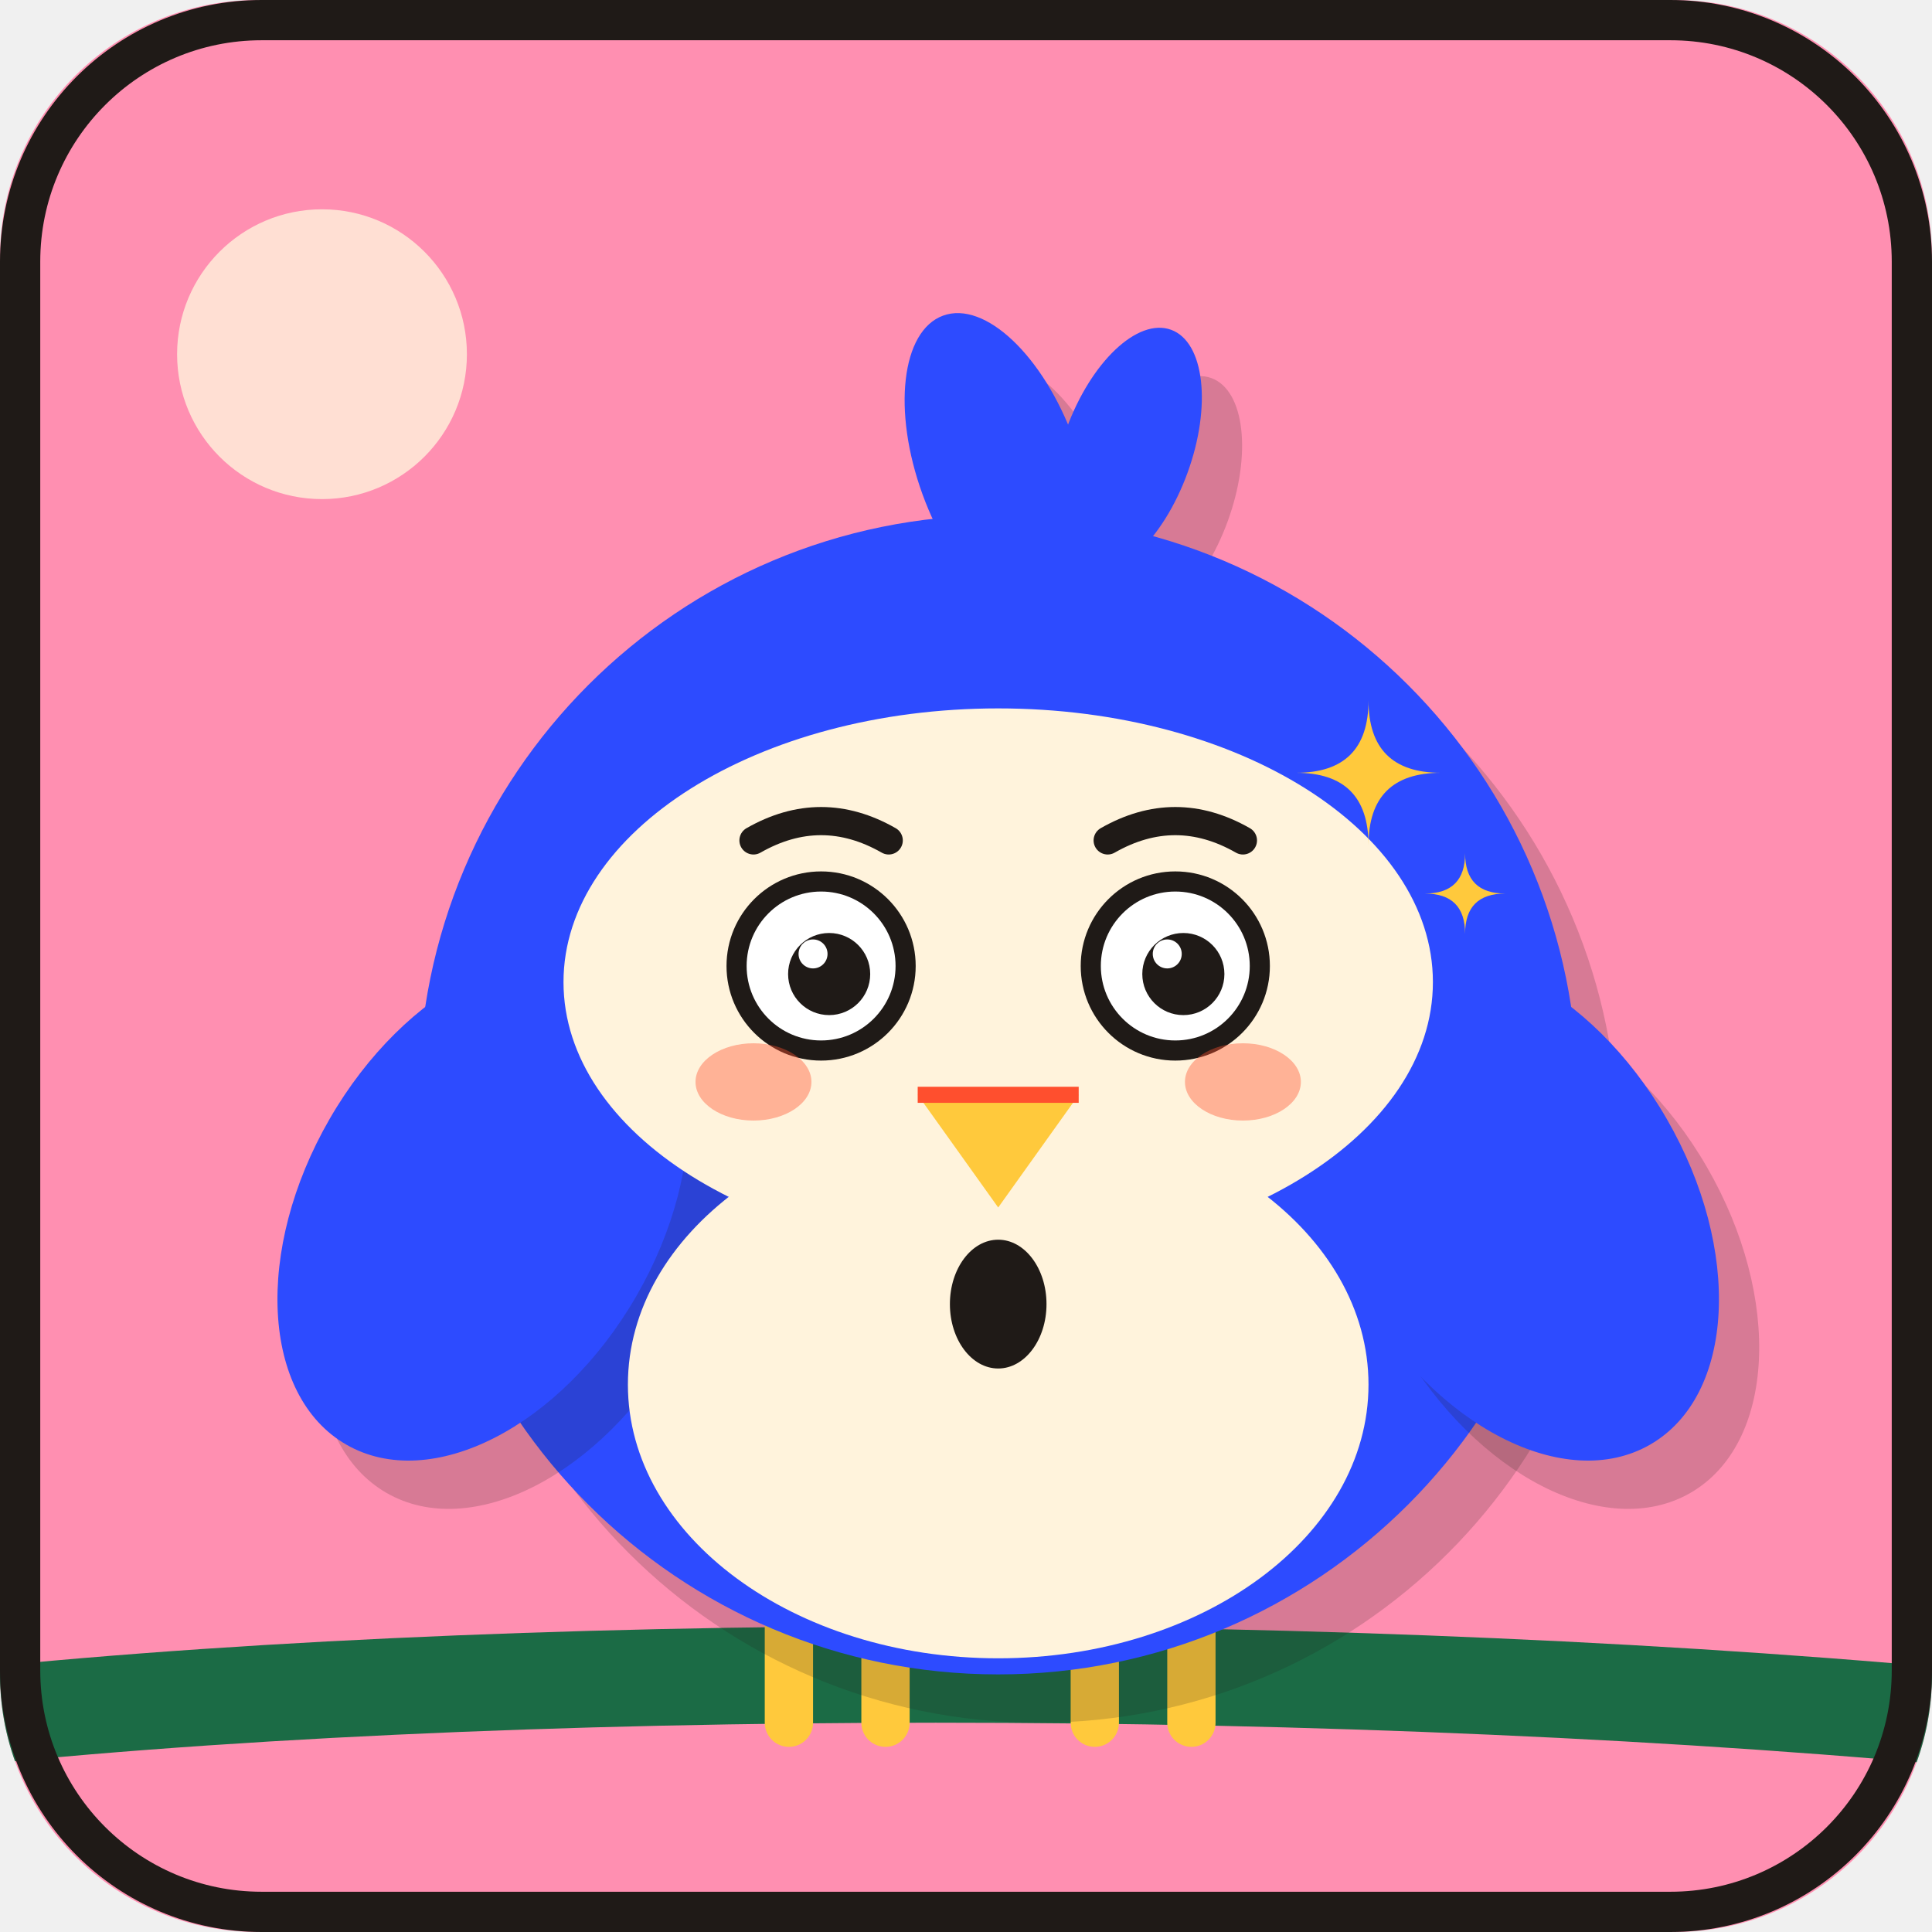
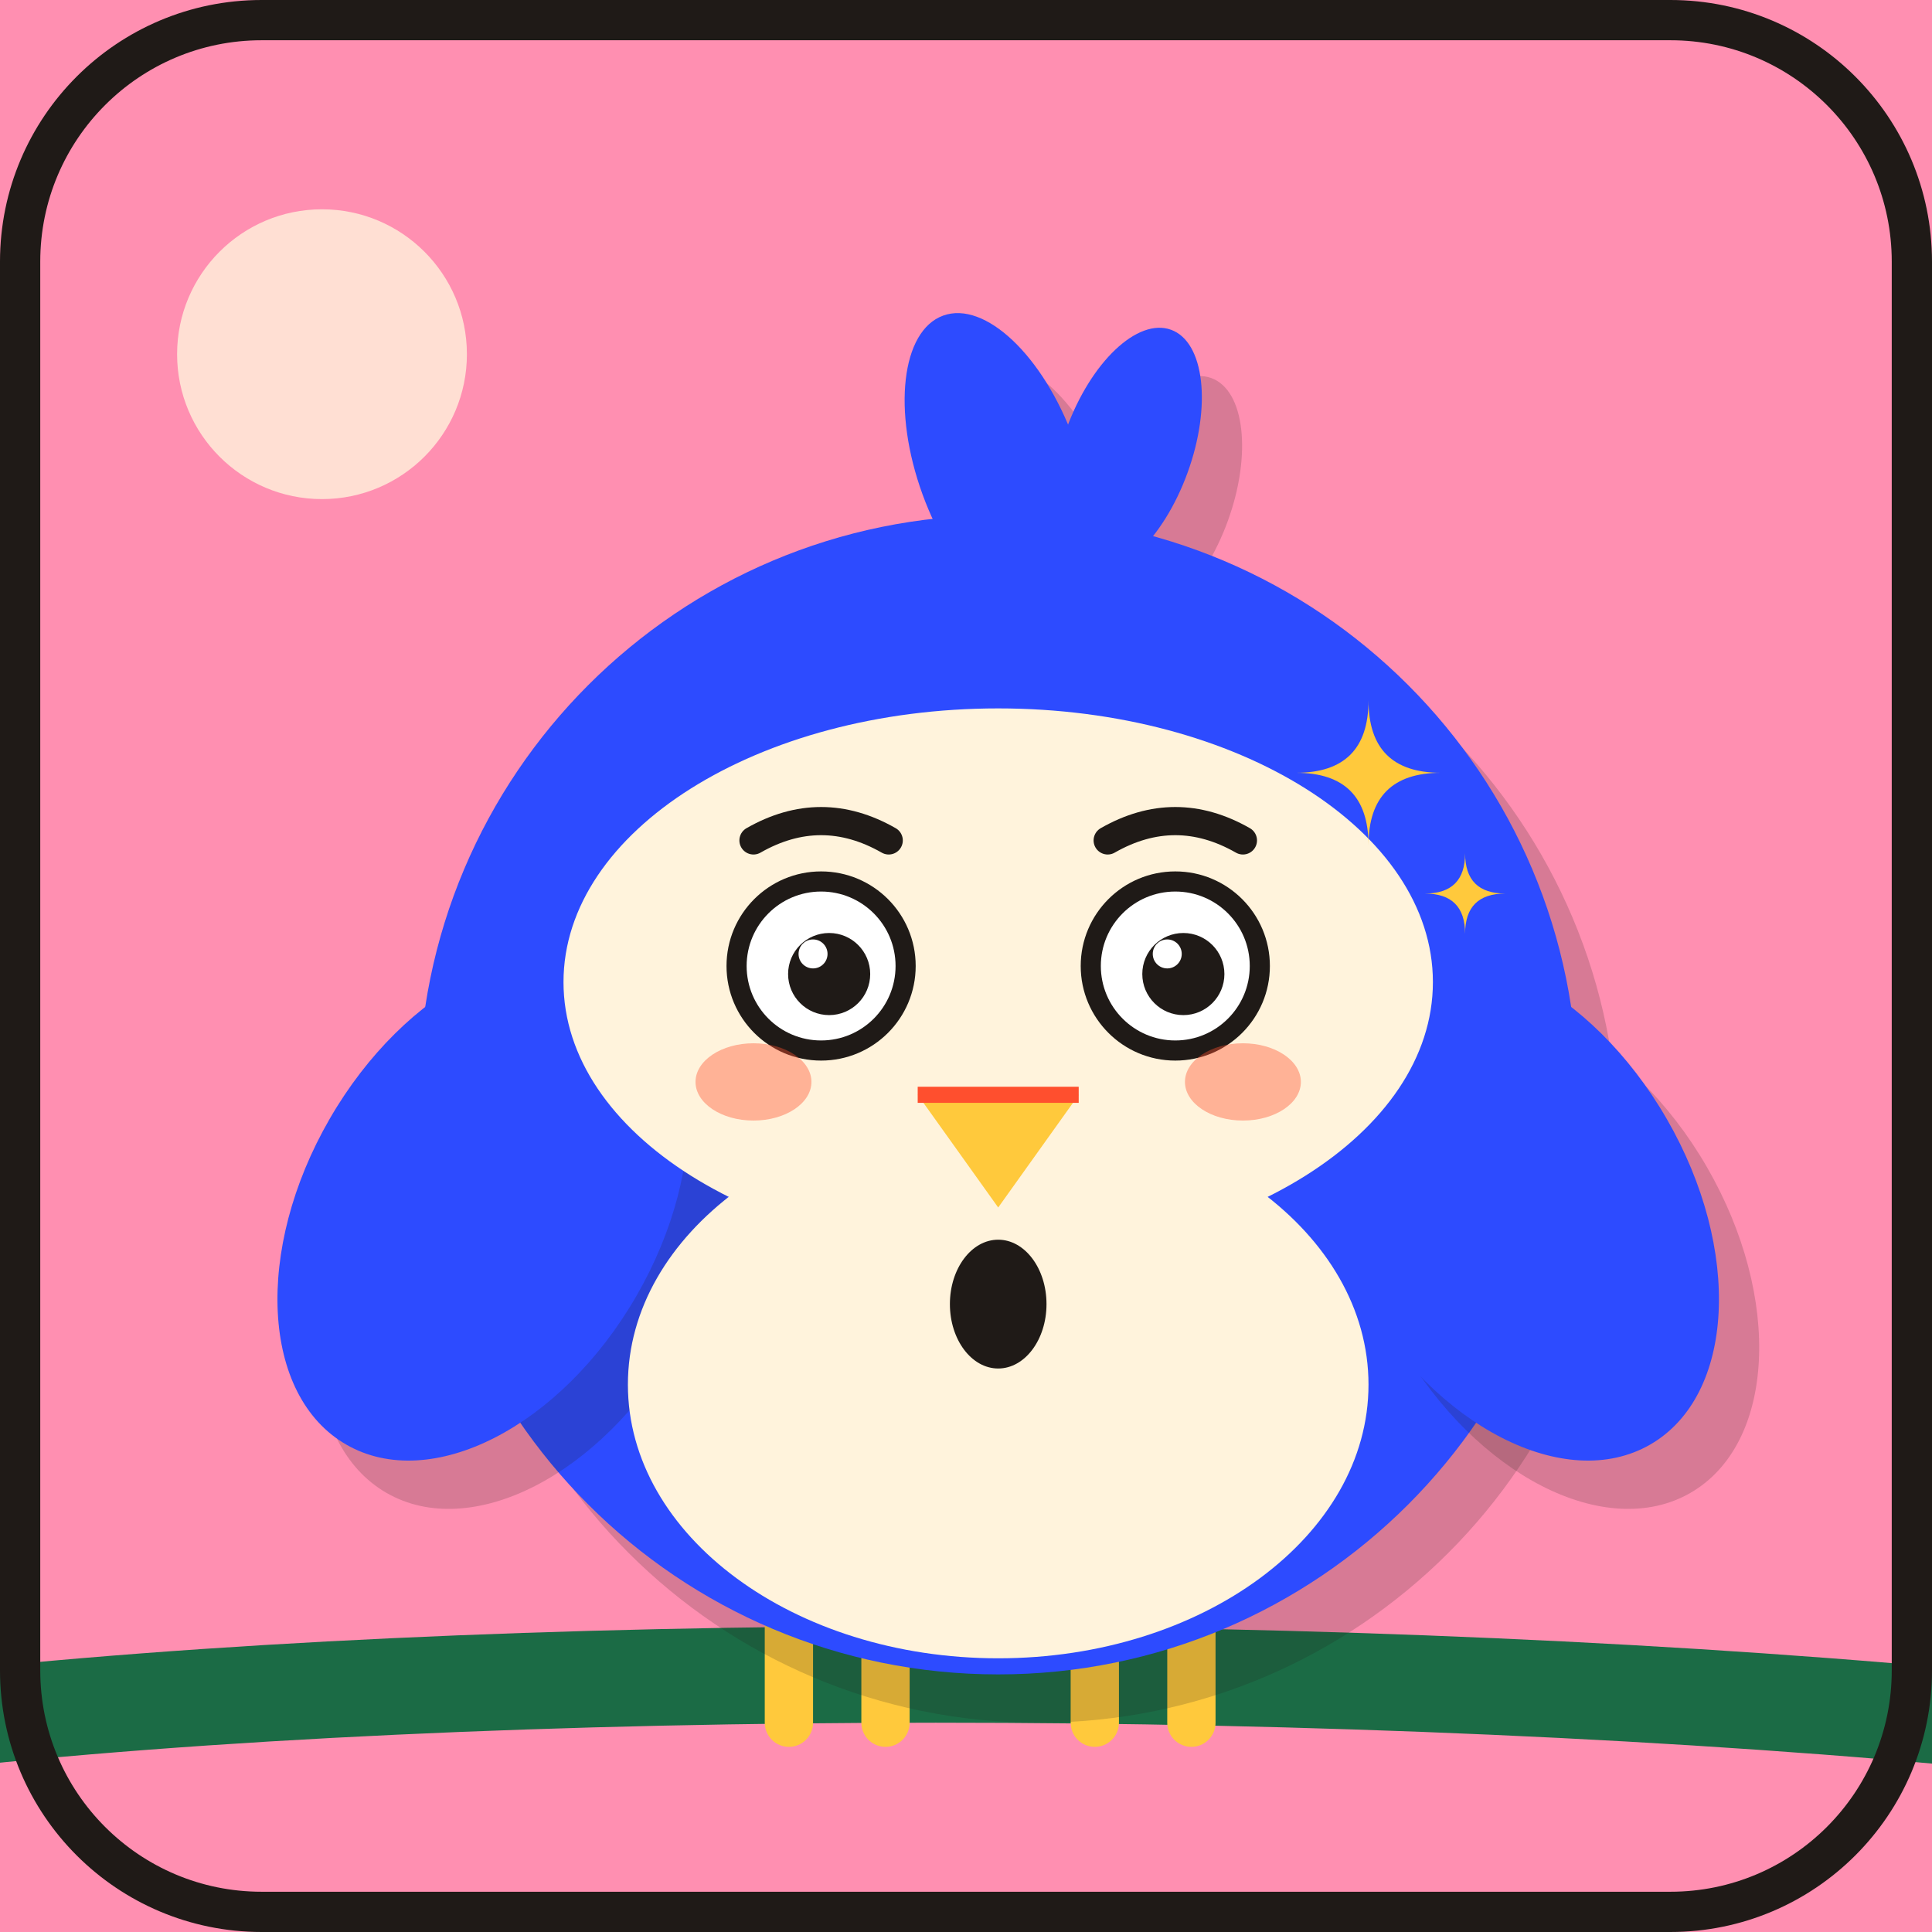
<svg xmlns="http://www.w3.org/2000/svg" width="240" height="240" viewBox="0 0 240 240" fill="none">
-   <defs>
-     <clipPath id="k">
-       <rect width="240" height="240" rx="32" />
-     </clipPath>
-   </defs>
-   <g clip-path="url(#k)">
+   <g>
    <rect width="240" height="240" fill="#FF8FB1" />
    <circle cx="40" cy="44" r="18" fill="#FFF3DC" opacity="0.8" />
    <path d="M-10 214 C 60 206, 170 206, 250 214" stroke="#1B6B45" stroke-width="12" stroke-linecap="round" />
    <path d="M98 200 v14 M110 200 v14 M136 200 v14 M148 200 v14" stroke="#FFC93C" stroke-width="6" stroke-linecap="round" />
    <ellipse cx="124" cy="58" rx="10" ry="20" transform="translate(5 6) rotate(-20 124 58)" fill="#1F1A17" opacity="0.18" />
    <ellipse cx="124" cy="58" rx="10" ry="20" transform="rotate(-20 124 58)" fill="#2D4BFF" />
    <ellipse cx="140" cy="56" rx="8" ry="16" transform="translate(5 6) rotate(20 140 56)" fill="#1F1A17" opacity="0.18" />
    <ellipse cx="140" cy="56" rx="8" ry="16" transform="rotate(20 140 56)" fill="#2D4BFF" />
    <circle cx="124" cy="136" r="72" fill="#1F1A17" opacity="0.18" transform="translate(5 6)" />
    <circle cx="124" cy="136" r="72" fill="#2D4BFF" />
    <ellipse cx="60" cy="150" rx="22" ry="34" transform="translate(5 6) rotate(30 60 150)" fill="#1F1A17" opacity="0.18" />
    <ellipse cx="60" cy="150" rx="22" ry="34" transform="rotate(30 60 150)" fill="#2D4BFF" />
    <ellipse cx="188" cy="150" rx="22" ry="34" transform="translate(5 6) rotate(-30 188 150)" fill="#1F1A17" opacity="0.18" />
    <ellipse cx="188" cy="150" rx="22" ry="34" transform="rotate(-30 188 150)" fill="#2D4BFF" />
    <ellipse cx="124" cy="172" rx="46" ry="34" fill="#FFF3DC" />
    <ellipse cx="124" cy="122" rx="54" ry="34" fill="#FFF3DC" />
    <path d="M114 136 L 124 150 L 134 136 Z" fill="#FFC93C" />
    <path d="M114 136 L 134 136" stroke="#FF4F2E" stroke-width="2" />
    <circle cx="102" cy="120" r="10.5" fill="#FFFFFF" />
    <circle cx="102" cy="120" r="10.5" stroke="#1F1A17" stroke-width="2.5" />
    <circle cx="103" cy="121" r="5.1" fill="#1F1A17" />
    <circle cx="101" cy="118.5" r="1.8" fill="#FFFFFF" />
    <circle cx="146" cy="120" r="10.5" fill="#FFFFFF" />
    <circle cx="146" cy="120" r="10.5" stroke="#1F1A17" stroke-width="2.5" />
    <circle cx="147" cy="121" r="5.1" fill="#1F1A17" />
    <circle cx="145" cy="118.5" r="1.8" fill="#FFFFFF" />
    <path d="M93.6 104.4 Q 102 99.6 110.4 104.4" stroke="#1F1A17" stroke-width="3.5" stroke-linecap="round" />
    <path d="M137.6 104.4 Q 146 99.6 154.4 104.4" stroke="#1F1A17" stroke-width="3.5" stroke-linecap="round" />
    <ellipse cx="124" cy="162" rx="6" ry="8" fill="#1F1A17" />
    <path d="M170 87 Q 170 96 179 96 Q 170 96 170 105 Q 170 96 161 96 Q 170 96 170 87 Z" fill="#FFC93C" />
    <path d="M182 106 Q 182 111 187 111 Q 182 111 182 116 Q 182 111 177 111 Q 182 111 182 106 Z" fill="#FFC93C" />
    <ellipse cx="93.6" cy="134.4" rx="7.2" ry="4.8" fill="#FF4F2E" opacity="0.4" />
    <ellipse cx="154.4" cy="134.4" rx="7.2" ry="4.8" fill="#FF4F2E" opacity="0.4" />
  </g>
  <rect x="2.5" y="2.5" width="235" height="235" rx="30" stroke="#1F1A17" stroke-width="5" />
</svg>
